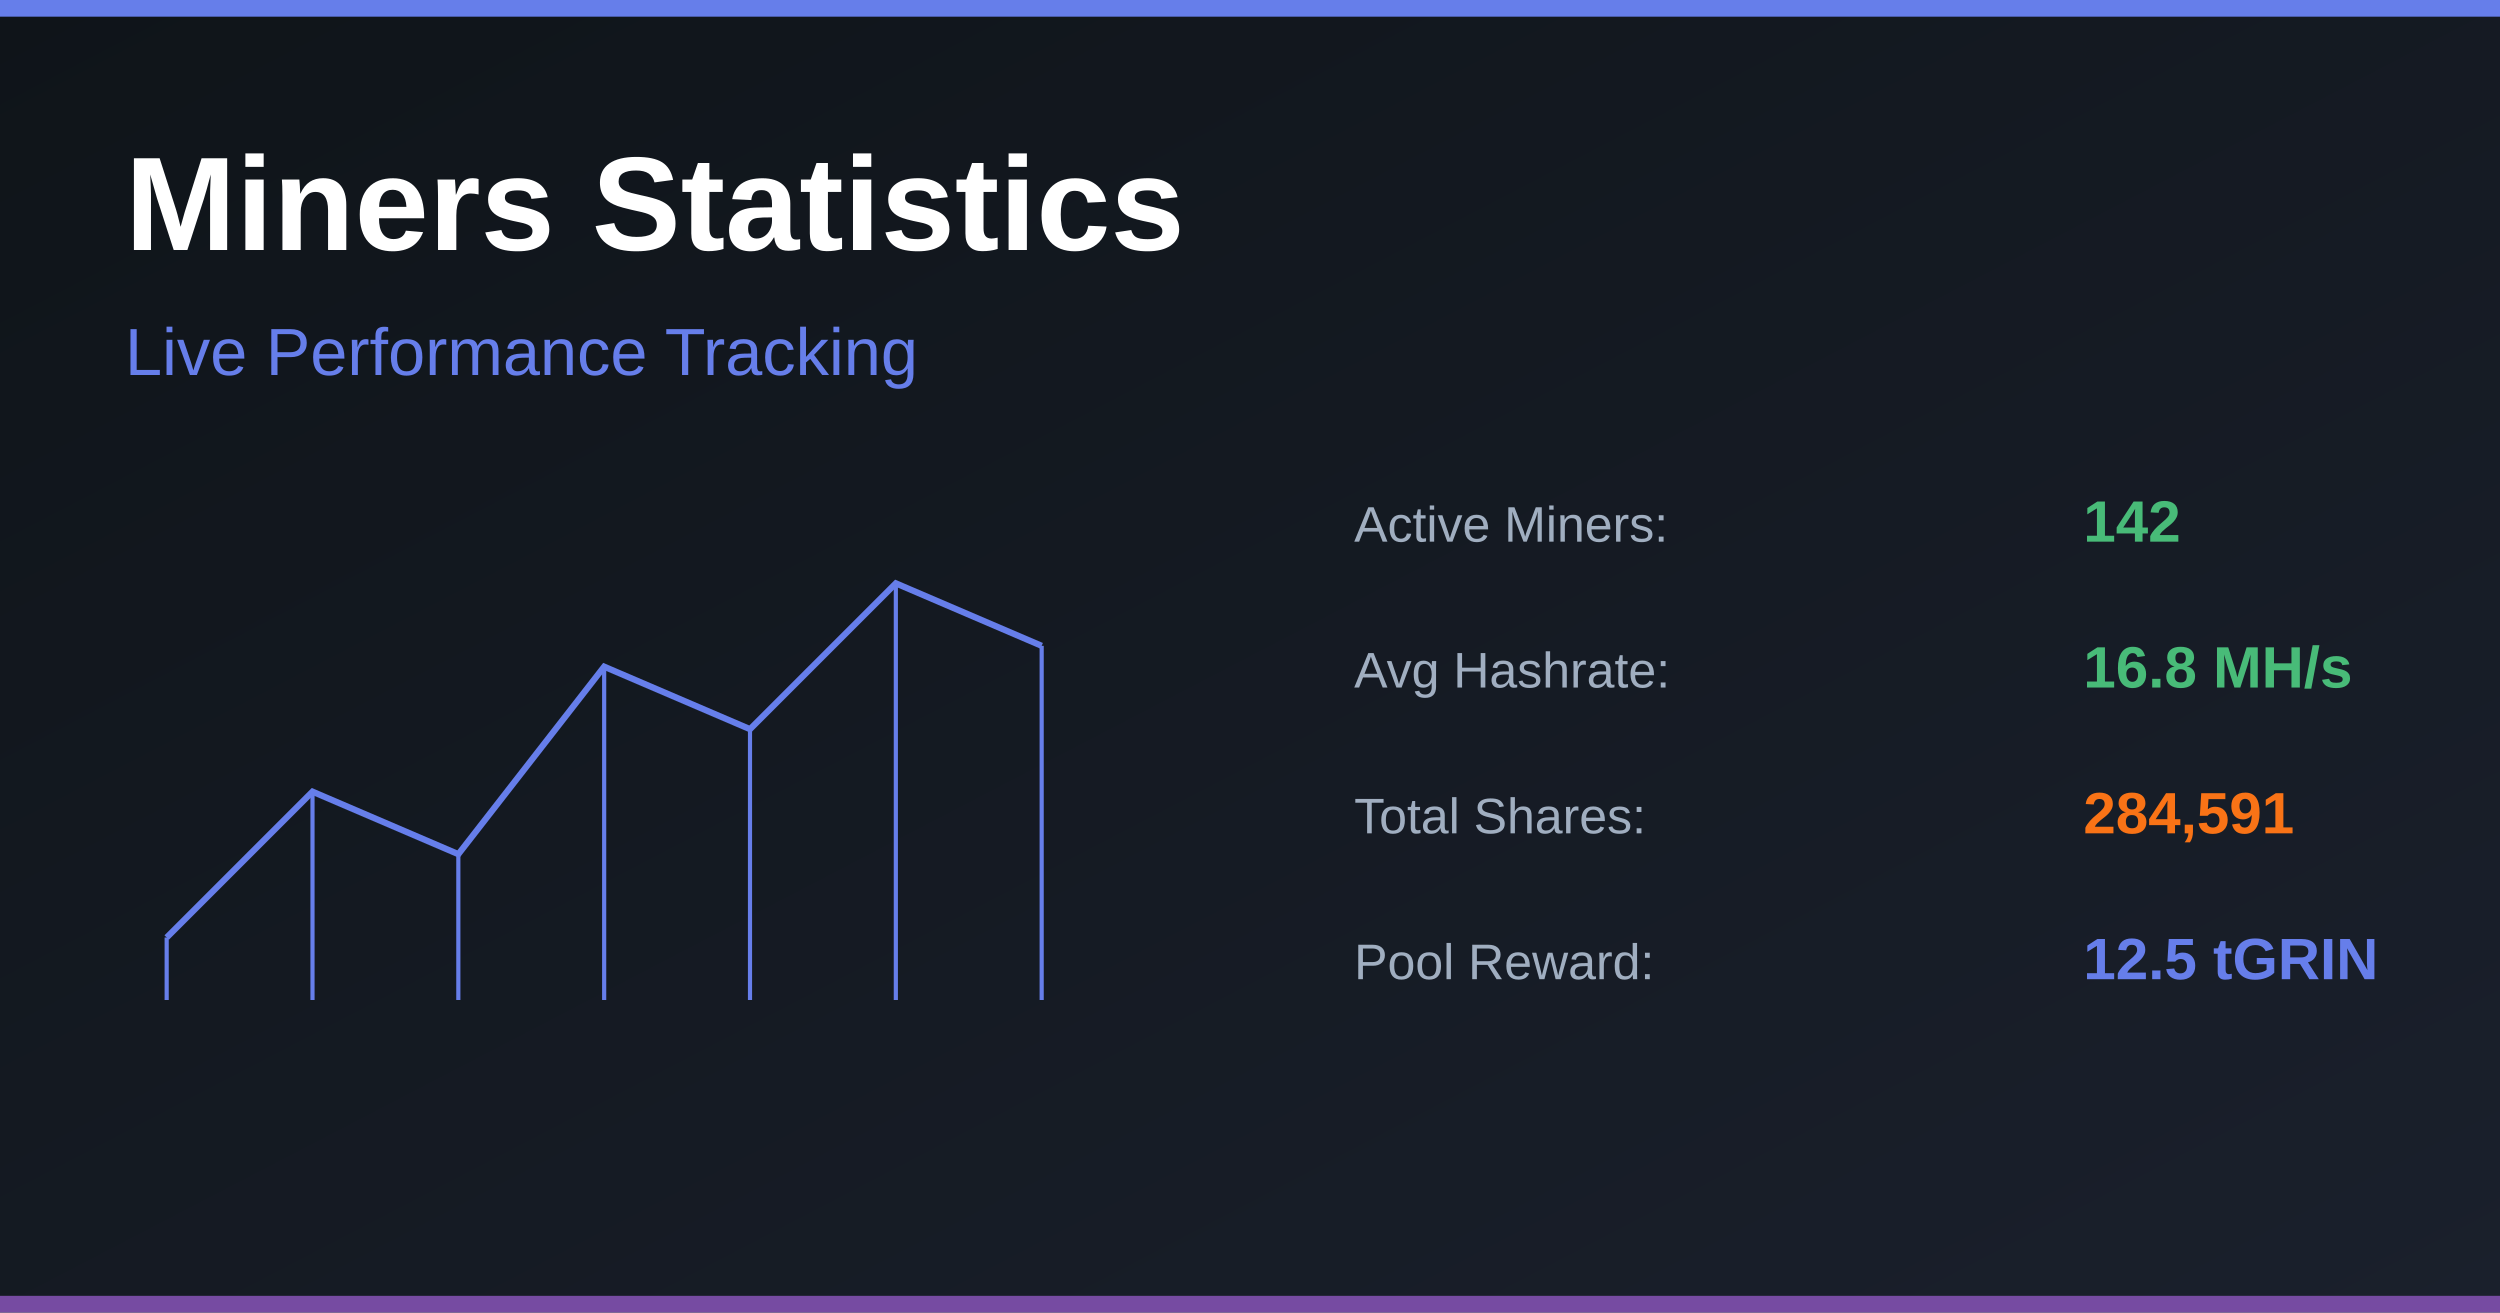
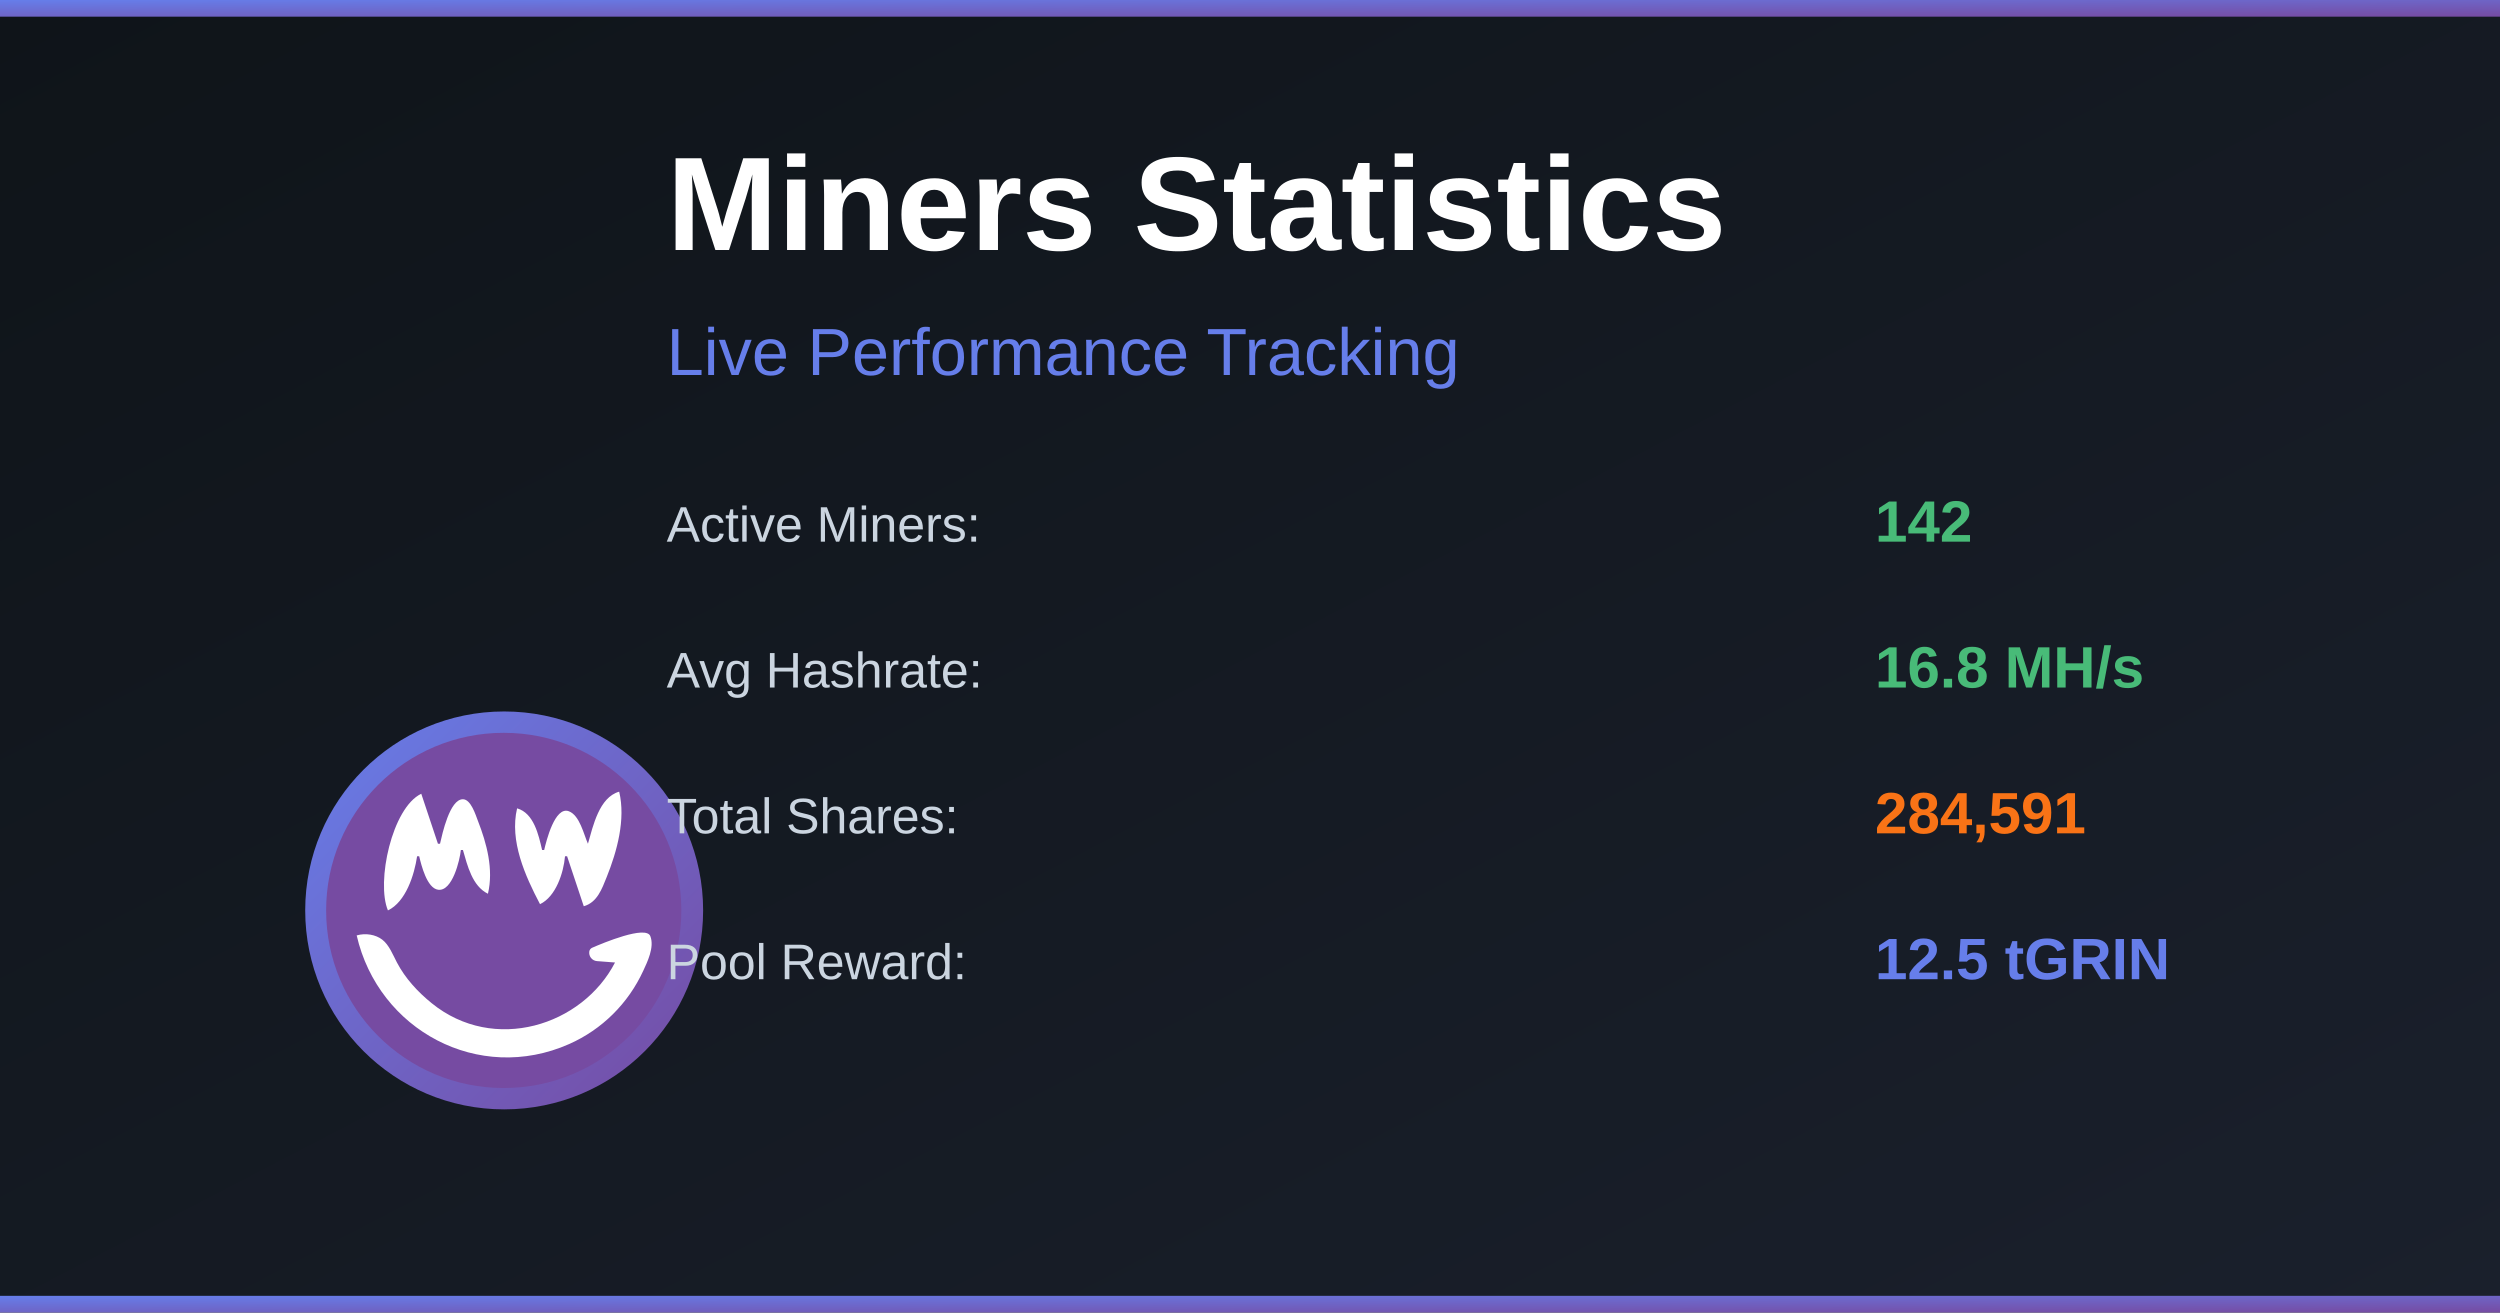
- <svg xmlns="http://www.w3.org/2000/svg" viewBox="0 0 1200 630">
+ <svg xmlns="http://www.w3.org/2000/svg" viewBox="0 0 1200 630" version="1.1" xml:space="preserve" style="fill-rule:evenodd;clip-rule:evenodd;stroke-linejoin:round;stroke-miterlimit:1.414;">
  <defs>
    <linearGradient id="minerGradient" x1="0%" y1="0%" x2="100%" y2="100%">
      <stop offset="0%" style="stop-color:#0f1419;stop-opacity:1" />
      <stop offset="100%" style="stop-color:#1a202c;stop-opacity:1" />
    </linearGradient>
+     <linearGradient id="brandGradient3" x1="0%" y1="0%" x2="100%" y2="100%">
+       <stop offset="0%" style="stop-color:#667eea;stop-opacity:1" />
+       <stop offset="100%" style="stop-color:#764ba2;stop-opacity:1" />
+     </linearGradient>
  </defs>
-   <rect width="1200" height="630" fill="url(#minerGradient)" />
-   <rect width="1200" height="8" fill="#667eea" />
-   <text x="60" y="120" font-family="Arial, sans-serif" font-size="64" font-weight="bold" fill="white">Miners Statistics</text>
-   <text x="60" y="180" font-family="Arial, sans-serif" font-size="32" fill="#667eea">Live Performance Tracking</text>
-   <g stroke="#667eea" stroke-width="2" fill="none">
-     <polyline points="80,450 150,380 220,410 290,320 360,350 430,280 500,310" stroke-width="3" />
-     <line x1="80" y1="450" x2="80" y2="480" />
-     <line x1="150" y1="380" x2="150" y2="480" />
-     <line x1="220" y1="410" x2="220" y2="480" />
-     <line x1="290" y1="320" x2="290" y2="480" />
-     <line x1="360" y1="350" x2="360" y2="480" />
-     <line x1="430" y1="280" x2="430" y2="480" />
-     <line x1="500" y1="310" x2="500" y2="480" />
+   <rect width="1200" height="630" style="fill:url(#minerGradient);" />
+   <rect width="1200" height="8" style="fill:url(#brandGradient3);" />
+   <g transform="translate(120, 315) scale(1)">
+     <g transform="matrix(1.03804,0,0,1.03804,-19.1739,-16.0598)">
+       <circle cx="136" cy="133" r="92" style="fill:url(#brandGradient3);" />
+     </g>
+     <g transform="matrix(1.06897,0,0,1.06897,-29.7347,-25.25)">
+       <circle cx="141.75" cy="137.75" r="79.75" style="fill:#764ba2;" />
+     </g>
+     <g transform="matrix(1,0,0,1,0.208873,-2)">
+       <path d="M162,92C159.966,87.434 158.071,78.413 152.855,76.407C146.14,73.825 141.989,90.729 141,95L140,95C138.307,87.682 136.035,77.31 128,75C124.28,90.624 131.886,107.479 139,121C146.596,117.37 150.297,106.002 151,98L152,98L160,122C166.436,120.15 168.675,113.781 170.999,108C175.988,95.592 180.174,80.332 177,67C167.395,69.72 164.473,83.455 162,92M66,124C74.595,119.896 78.685,106.906 80,98L81,98C82.017,102.293 84.736,113.368 90.1,114.079C96.934,114.983 100.517,99.819 101,95L102,95C104.179,102.529 106.475,112.32 114,116C116.776,104.34 113.452,91.905 109.188,81C108.092,78.196 105.841,70.636 101.975,70.636C95.641,70.636 92.08,87.332 91,92L90,92L82,68C67.928,74.72 60.284,110.453 66,124M51,136C61.443,181.551 109.612,207.374 153,188.138C168.791,181.137 181.317,168.663 188.539,153C190.405,148.953 194.07,141.628 191.933,136.318C189.805,131.029 169.166,139.671 164.009,141.928C163.285,142.25 162.774,142.918 162.655,143.702C162.655,143.702 162.655,143.702 162.655,143.702C162.486,144.811 162.786,145.941 163.485,146.82C164.183,147.699 165.216,148.247 166.335,148.333C170.116,148.624 175,149 175,149C159.313,179.365 116.899,192.791 87,168.532C80.308,163.103 74.338,156.652 70.32,149C68.377,145.3 66.575,140.568 63.272,138.029C60.099,135.589 55.285,134.753 51,136Z" style="fill:white;fill-rule:nonzero;" />
+     </g>
  </g>
-   <g font-family="Arial, sans-serif" fill="#cbd5e0">
-     <text x="650" y="260" font-size="24" fill="#a0aec0">Active Miners:</text>
-     <text x="1000" y="260" font-size="28" font-weight="bold" fill="#48bb78">142</text>
-     <text x="650" y="330" font-size="24" fill="#a0aec0">Avg Hashrate:</text>
-     <text x="1000" y="330" font-size="28" font-weight="bold" fill="#48bb78">16.8 MH/s</text>
-     <text x="650" y="400" font-size="24" fill="#a0aec0">Total Shares:</text>
-     <text x="1000" y="400" font-size="28" font-weight="bold" fill="#f97316">284,591</text>
-     <text x="650" y="470" font-size="24" fill="#a0aec0">Pool Reward:</text>
-     <text x="1000" y="470" font-size="28" font-weight="bold" fill="#667eea">12.5 tGRIN</text>
+   <text x="320" y="120" font-family="Arial, sans-serif" font-size="64" font-weight="bold" style="fill:white;">Miners Statistics</text>
+   <text x="320" y="180" font-family="Arial, sans-serif" font-size="32" style="fill:#667eea;">Live Performance Tracking</text>
+   <g style="fill:#cbd5e0;">
+     <text x="320" y="260" font-family="Arial, sans-serif" font-size="24">Active Miners:</text>
+     <text x="900" y="260" font-family="Arial, sans-serif" font-size="28" font-weight="bold" style="fill:#48bb78;">142</text>
+     <text x="320" y="330" font-family="Arial, sans-serif" font-size="24">Avg Hashrate:</text>
+     <text x="900" y="330" font-family="Arial, sans-serif" font-size="28" font-weight="bold" style="fill:#48bb78;">16.8 MH/s</text>
+     <text x="320" y="400" font-family="Arial, sans-serif" font-size="24">Total Shares:</text>
+     <text x="900" y="400" font-family="Arial, sans-serif" font-size="28" font-weight="bold" style="fill:#f97316;">284,591</text>
+     <text x="320" y="470" font-family="Arial, sans-serif" font-size="24">Pool Reward:</text>
+     <text x="900" y="470" font-family="Arial, sans-serif" font-size="28" font-weight="bold" style="fill:#667eea;">12.5 tGRIN</text>
  </g>
-   <rect y="622" width="1200" height="8" fill="#764ba2" />
+   <rect y="622" width="1200" height="8" style="fill:url(#brandGradient3);" />
</svg>
